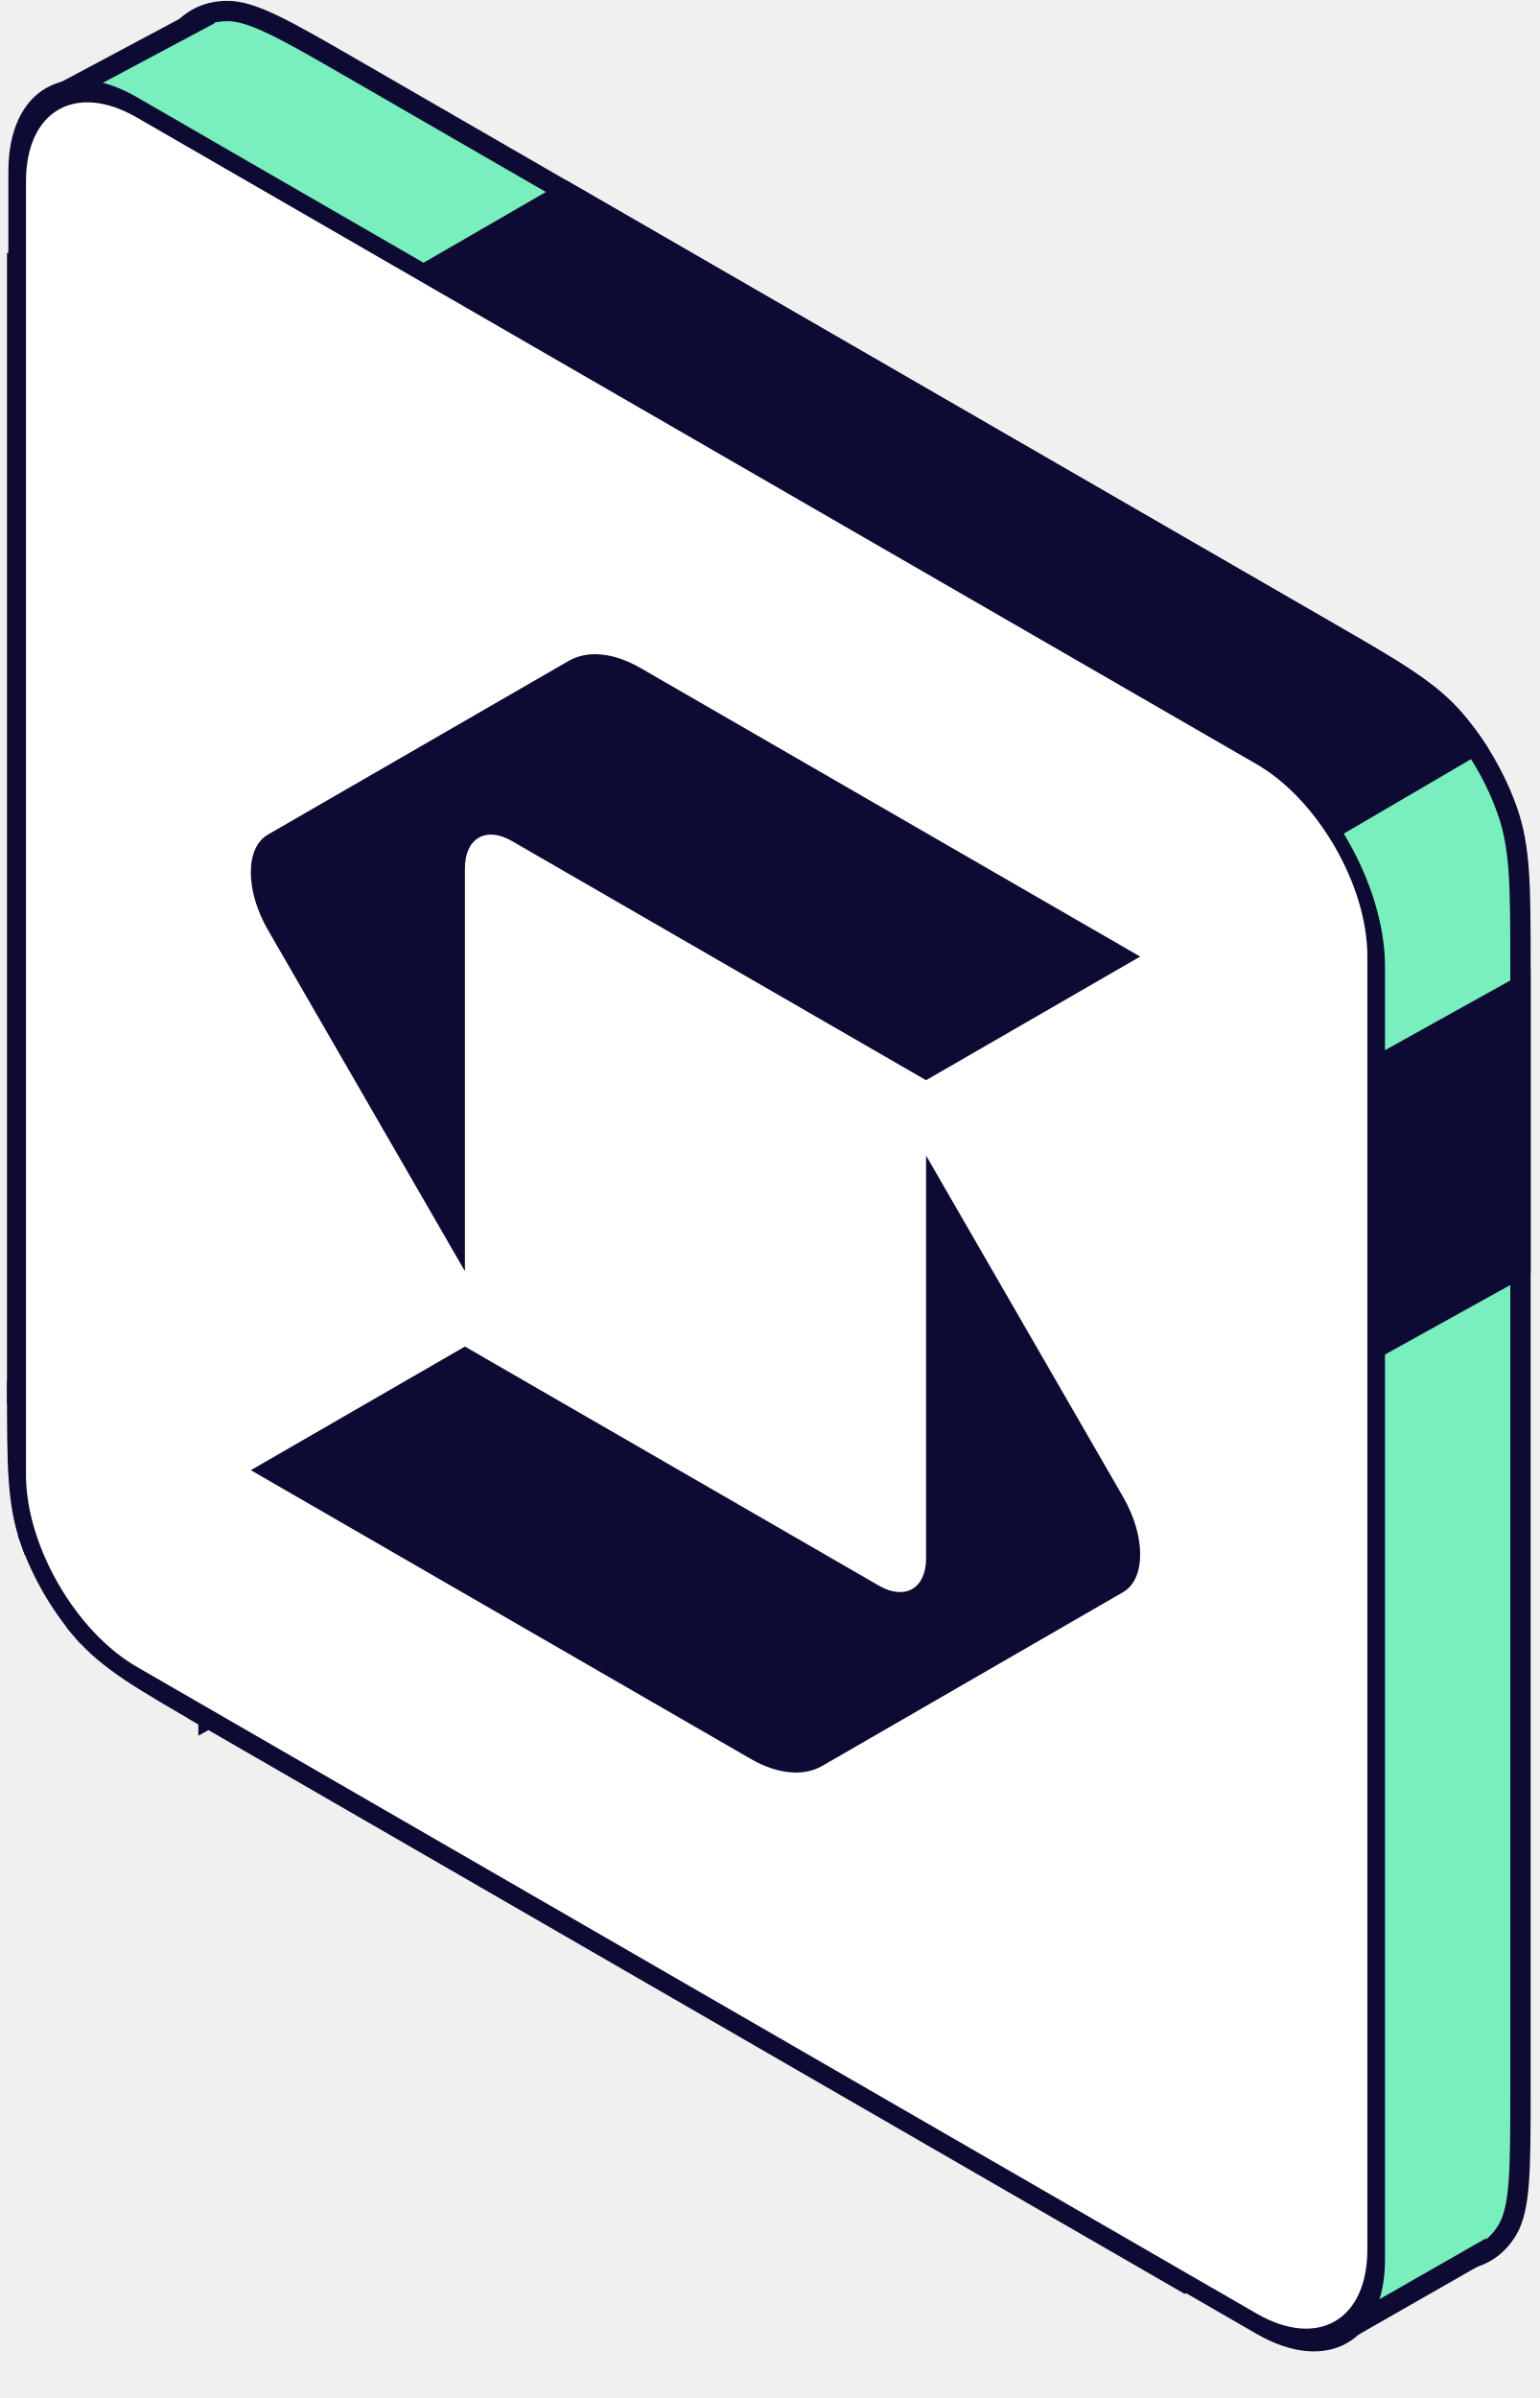
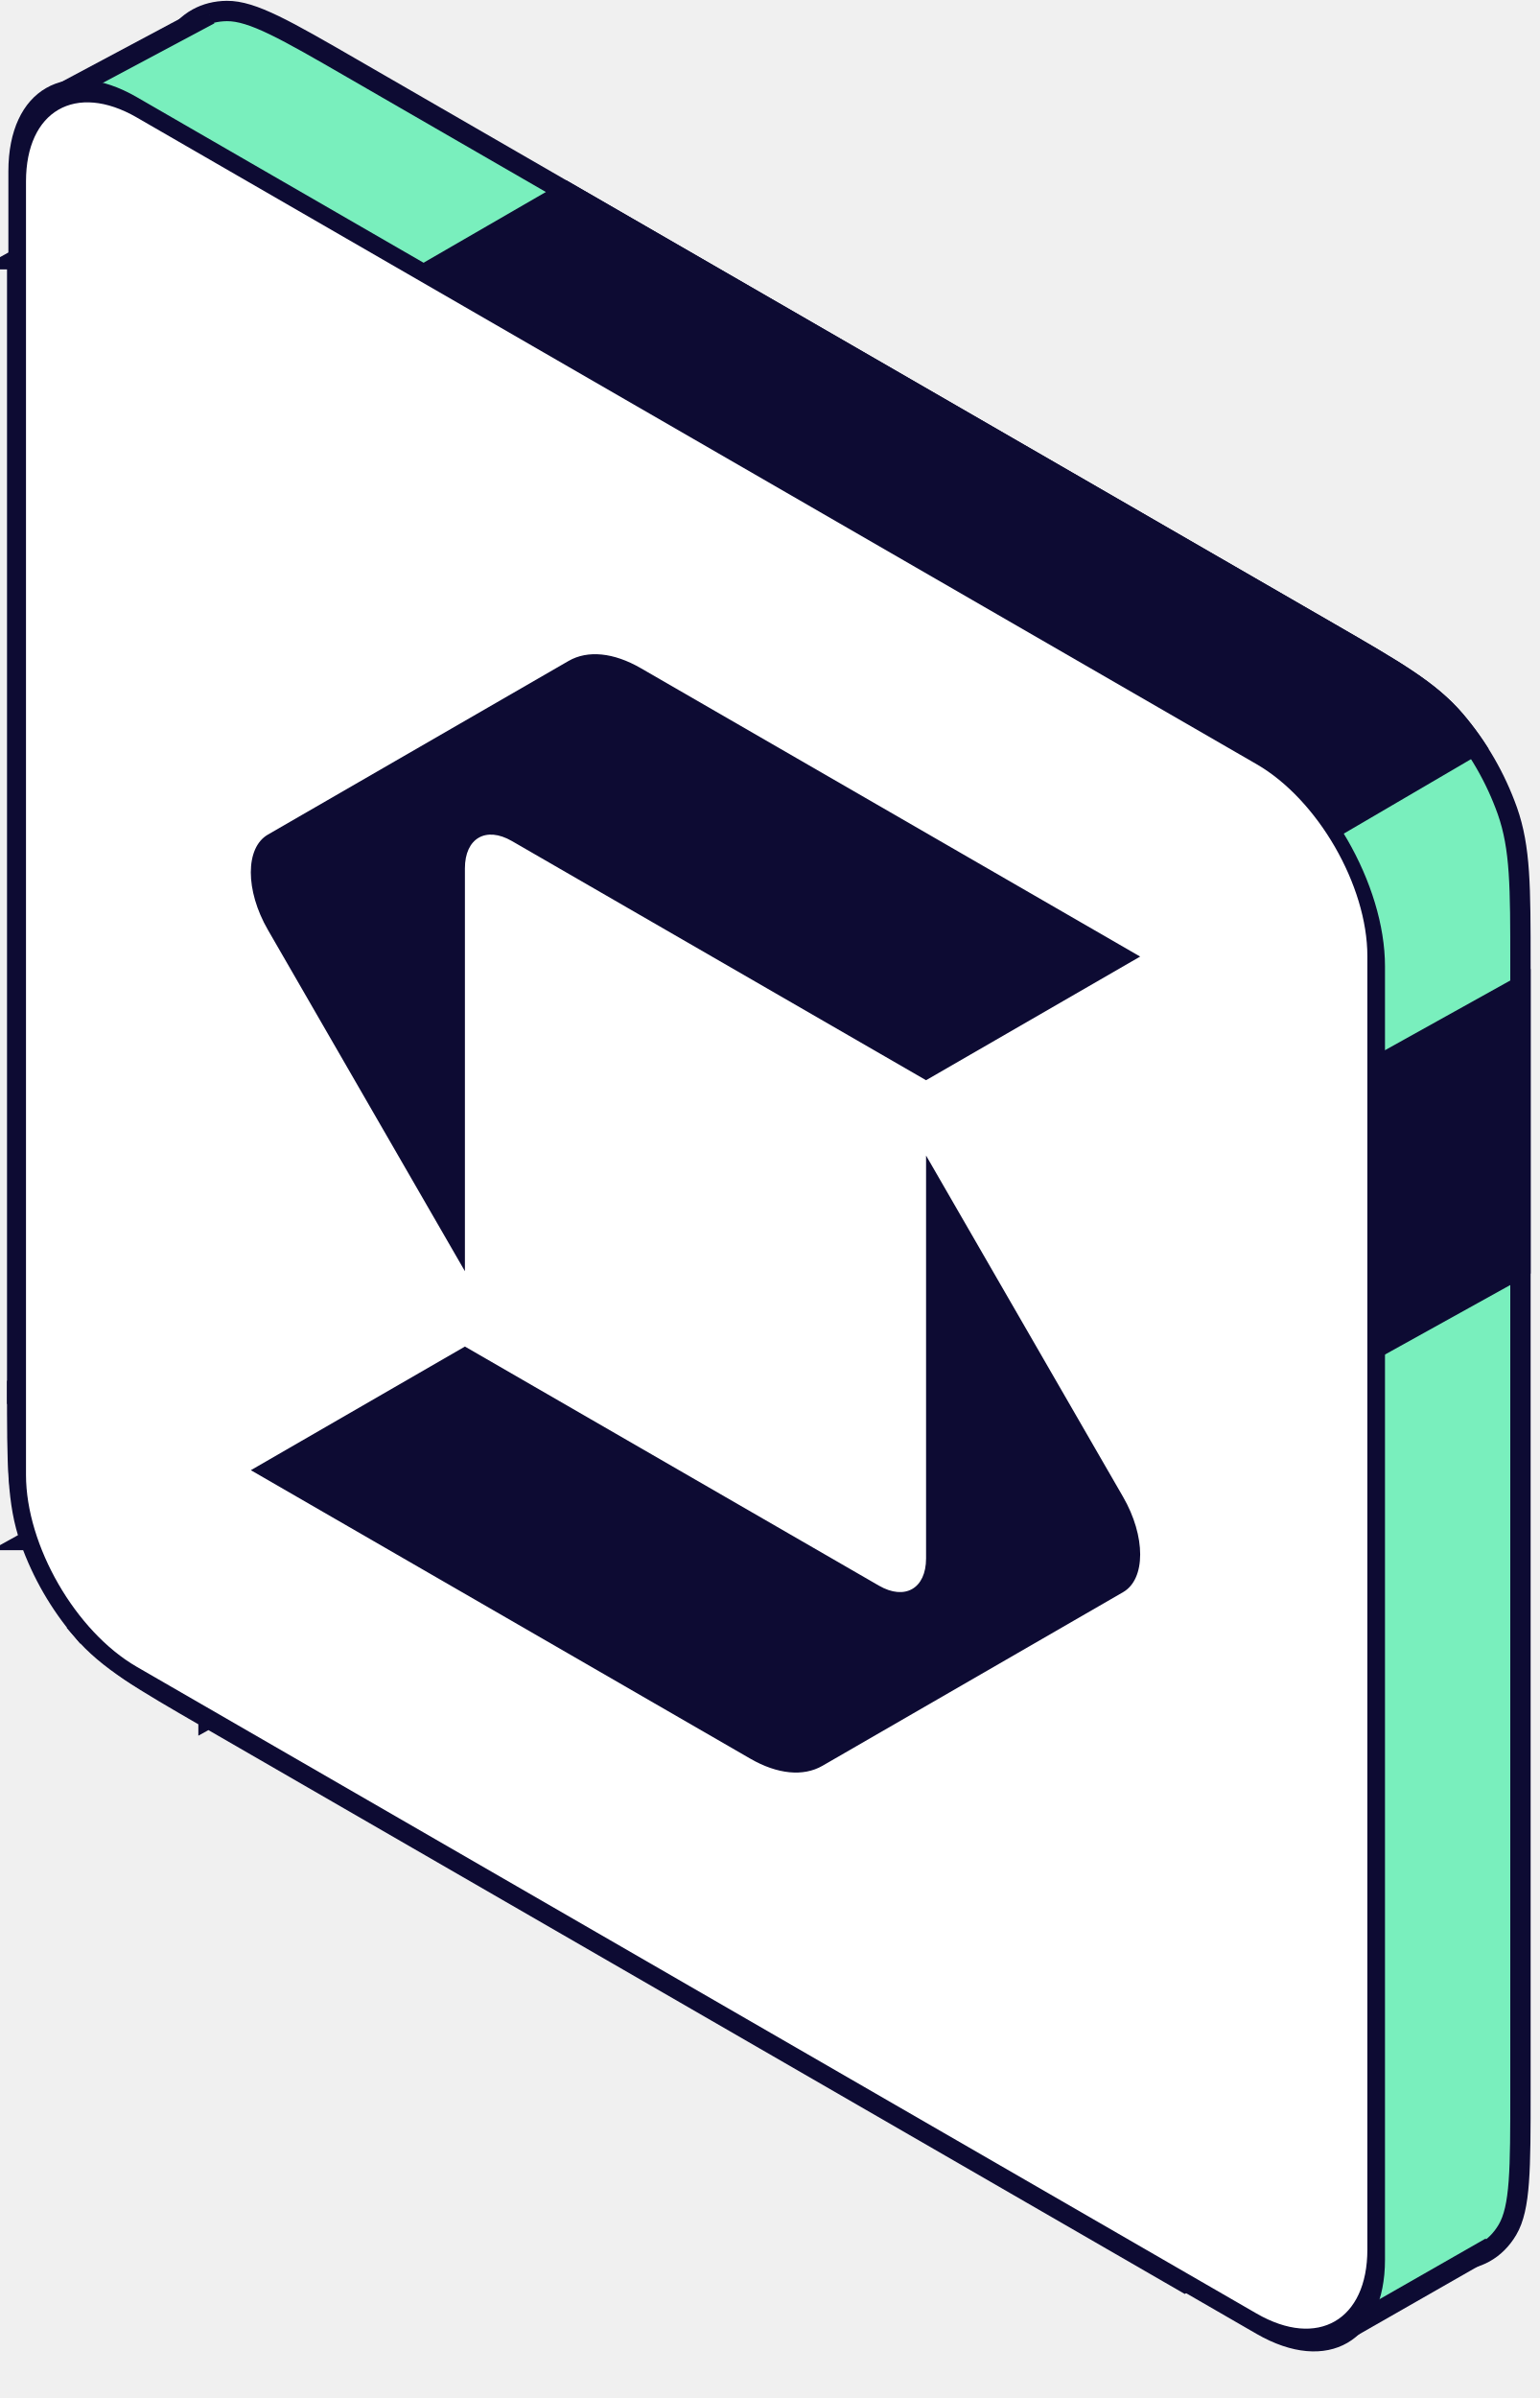
- <svg xmlns="http://www.w3.org/2000/svg" width="140" height="218" viewBox="0 0 140 218" fill="none">
-   <path d="M14.684 16.295C14.684 9.262 14.684 5.746 15.869 3.744C16.407 2.835 17.111 2.139 17.948 1.676C18.732 1.242 19.632 1.011 20.622 1C22.948 0.975 25.993 2.733 32.084 6.249L120.865 57.507C126.956 61.024 130.001 62.782 132.327 65.494C134.373 67.879 136.037 70.76 137.08 73.725C138.265 77.096 138.265 80.612 138.265 87.645L138.265 190.161C138.265 197.194 138.265 200.71 137.08 202.712C136.542 203.62 135.839 204.316 135.003 204.779C134.219 205.214 133.318 205.445 132.327 205.456C130.001 205.481 126.956 203.723 120.865 200.207L32.084 148.949C25.993 145.433 22.948 143.674 20.622 140.963C18.575 138.577 16.912 135.696 15.869 132.731C14.684 129.36 14.684 125.844 14.684 118.811L14.684 16.295Z" fill="#79EFBD" stroke="#0D0B33" stroke-width="1.85" />
-   <path d="M2.75 140.003C3.793 142.967 5.456 145.849 7.503 148.234L20.622 140.962C18.576 138.577 16.912 135.695 15.869 132.73L2.75 140.003Z" fill="#79EFBD" stroke="#0D0B33" stroke-width="1.85" />
-   <path d="M2.748 140.003C1.562 136.632 1.562 133.116 1.562 126.083L14.682 118.811C14.682 125.843 14.682 129.36 15.867 132.73L2.748 140.003Z" fill="#79EFBD" stroke="#0D0B33" stroke-width="1.85" />
-   <path d="M18.962 156.219L18.962 156.22L32.082 148.947L32.081 148.947C25.991 145.431 22.946 143.673 20.619 140.961L7.5 148.233C9.826 150.945 12.872 152.703 18.962 156.219Z" fill="#79EFBD" stroke="#0D0B33" stroke-width="1.85" />
-   <path d="M1.562 23.567L1.562 126.083L14.682 118.811L14.682 16.295L1.562 23.567Z" fill="#79EFBD" stroke="#0D0B33" stroke-width="1.85" />
-   <path d="M18.965 156.221L107.746 207.479L120.865 200.207L32.084 148.949L18.965 156.221Z" fill="#79EFBD" stroke="#0D0B33" stroke-width="1.85" />
-   <path d="M5.062 8.805C3.877 10.806 2.562 16.035 2.562 23.067L19.062 16.305C19.062 9.272 17.877 3.307 19.062 1.305L5.062 8.805Z" fill="#79EFBD" />
-   <path d="M4.062 9.305L19.062 1.305" stroke="#0D0B33" stroke-width="1.85" stroke-linejoin="round" />
-   <mask id="mask0_7358_10611" style="mask-type:alpha" maskUnits="userSpaceOnUse" x="13" y="0" width="127" height="207">
-     <path d="M14.684 16.295C14.684 9.262 14.684 5.746 15.869 3.744C16.407 2.835 17.111 2.139 17.948 1.676C18.732 1.242 19.632 1.011 20.622 1C22.948 0.975 25.993 2.733 32.084 6.249L120.865 57.507C126.956 61.024 130.001 62.782 132.327 65.494C134.373 67.879 136.037 70.76 137.08 73.725C138.265 77.096 138.265 80.612 138.265 87.645L138.265 190.161C138.265 197.194 138.265 200.71 137.08 202.712C136.542 203.62 135.839 204.316 135.003 204.779C134.219 205.214 133.318 205.445 132.327 205.456C130.001 205.481 126.956 203.723 120.865 200.207L32.084 148.949C25.993 145.433 22.948 143.674 20.622 140.963C18.575 138.577 16.912 135.696 15.869 132.731C14.684 129.36 14.684 125.844 14.684 118.811L14.684 16.295Z" fill="#79EFBD" stroke="#0D0B33" stroke-width="1.85" />
+ <svg xmlns="http://www.w3.org/2000/svg" width="140" height="218" fill="none">
+   <path fill="#79EFBD" stroke="#0D0B33" stroke-width="1.85" d="M14.684 16.295c0-7.033 0-10.549 1.185-12.55.538-.91 1.242-1.606 2.079-2.07.784-.433 1.684-.664 2.674-.675 2.326-.025 5.371 1.733 11.462 5.25l88.781 51.257c6.091 3.517 9.136 5.275 11.462 7.987a26.217 26.217 0 0 1 4.753 8.231c1.185 3.37 1.185 6.887 1.185 13.92v102.516c0 7.033 0 10.549-1.185 12.551-.538.908-1.241 1.604-2.077 2.067-.784.435-1.685.666-2.676.677-2.326.025-5.371-1.733-11.462-5.249l-88.781-51.258c-6.09-3.516-9.136-5.275-11.463-7.986a26.21 26.21 0 0 1-4.752-8.232c-1.185-3.371-1.185-6.887-1.185-13.92V16.295Z" />
+   <path fill="#79EFBD" stroke="#0D0B33" stroke-width="1.85" d="M2.75 140.003a26.205 26.205 0 0 0 4.753 8.231l13.119-7.272a26.198 26.198 0 0 1-4.753-8.232L2.75 140.003ZM2.748 140.003c-1.186-3.371-1.186-6.887-1.186-13.92l13.12-7.272c0 7.032 0 10.549 1.185 13.919l-13.12 7.273Z" />
+   <path fill="#79EFBD" stroke="#0D0B33" stroke-width="1.85" d="M18.962 156.219v.001l13.12-7.273c-6.091-3.516-9.136-5.274-11.463-7.986L7.5 148.233c2.326 2.712 5.372 4.47 11.462 7.986ZM1.563 23.567v102.516l13.119-7.272V16.295l-13.12 7.272ZM18.965 156.221l88.781 51.258 13.119-7.272-88.78-51.258-13.12 7.272Z" />
+   <path fill="#79EFBD" d="M5.063 8.805c-1.186 2.002-2.5 7.23-2.5 14.262l16.5-6.762c0-7.033-1.186-12.998 0-15l-14 7.5Z" />
+   <path stroke="#0D0B33" stroke-linejoin="round" stroke-width="1.85" d="m4.063 9.305 15-8" />
+   <mask id="a" width="127" height="207" x="13" y="0" maskUnits="userSpaceOnUse" style="mask-type:alpha">
+     <path fill="#79EFBD" stroke="#0D0B33" stroke-width="1.85" d="M14.684 16.295c0-7.033 0-10.549 1.185-12.55.538-.91 1.242-1.606 2.079-2.07.784-.433 1.684-.664 2.674-.675 2.326-.025 5.371 1.733 11.462 5.25l88.781 51.257c6.091 3.517 9.136 5.275 11.462 7.987a26.217 26.217 0 0 1 4.753 8.231c1.185 3.37 1.185 6.887 1.185 13.92v102.516c0 7.033 0 10.549-1.185 12.551-.538.908-1.241 1.604-2.077 2.067-.784.435-1.685.666-2.676.677-2.326.025-5.371-1.733-11.462-5.249l-88.781-51.258c-6.09-3.516-9.136-5.275-11.463-7.986a26.21 26.21 0 0 1-4.752-8.232c-1.185-3.371-1.185-6.887-1.185-13.92V16.295Z" />
  </mask>
-   <g mask="url(#mask0_7358_10611)">
-     <path d="M86.655 -3.946C113.633 17.274 125.226 32.588 140.398 65.135L58.957 112.789L15.853 36.989L86.655 -3.946Z" fill="#0D0B33" />
-     <path d="M148.084 83.16C151.077 95.233 151.959 100.836 152.163 108.598L73.649 152.146L61.731 131.188L148.084 83.16Z" fill="#0D0B33" />
+   <g fill="#0D0B33" mask="url(#a)">
+     <path d="M86.655-3.946c26.978 21.22 38.571 36.534 53.743 69.081l-81.44 47.654-43.105-75.8L86.655-3.947ZM148.084 83.16c2.993 12.073 3.875 17.676 4.079 25.438l-78.514 43.548-11.918-20.958 86.353-48.028Z" />
  </g>
-   <path d="M133.563 205.568C134.748 203.567 136.063 198.338 136.063 191.306L119.563 198.068C119.563 205.101 120.748 211.067 119.562 213.068L133.563 205.568Z" fill="#79EFBD" />
-   <path d="M135.562 204.305L121.563 212.305" stroke="#0D0B33" stroke-width="1.85" stroke-linejoin="round" />
-   <rect width="142.7" height="142.7" rx="12.56" transform="matrix(0.866025 0.5 -2.20305e-08 1 1.5625 3.47461)" fill="white" stroke="#0D0B33" stroke-width="1.85" />
-   <path d="M58.264 60.738C55.803 59.317 53.442 59.083 51.702 60.088L24.362 75.873C23.326 76.471 22.809 77.739 22.809 79.306C22.809 80.873 23.326 82.74 24.362 84.533L42.278 115.565L42.278 78.94C42.278 76.206 44.182 75.09 46.549 76.457C56.55 82.23 80.893 96.285 84.213 98.202L103.683 86.961L58.264 60.738Z" fill="#0D0B33" />
-   <path d="M42.279 122.413L79.928 144.15C82.295 145.517 84.214 144.409 84.214 141.675L84.214 105.05L102.131 136.082C103.166 137.876 103.684 139.742 103.684 141.309C103.684 142.876 103.166 144.144 102.131 144.742L74.791 160.527C73.05 161.532 70.69 161.299 68.228 159.877L22.809 133.654L42.279 122.413Z" fill="#0D0B33" />
+   <path fill="#79EFBD" d="M133.563 205.568c1.185-2.001 2.5-7.23 2.5-14.262l-16.5 6.762c0 7.033 1.185 12.999-.001 15l14.001-7.5Z" />
+   <path stroke="#0D0B33" stroke-linejoin="round" stroke-width="1.85" d="m135.562 204.305-13.999 8" />
+   <rect width="142.7" height="142.7" fill="#fff" stroke="#0D0B33" stroke-width="1.85" rx="12.56" transform="matrix(.86603 .5 0 1 1.563 3.475)" />
+   <path fill="#0D0B33" d="M58.264 60.738c-2.461-1.421-4.822-1.655-6.563-.65l-27.34 15.785c-1.035.598-1.552 1.866-1.552 3.433 0 1.567.517 3.434 1.553 5.227l17.916 31.032V78.94c0-2.734 1.904-3.85 4.271-2.483l37.664 21.745 19.47-11.241-45.419-26.223ZM42.28 122.413l37.648 21.737c2.367 1.367 4.286.259 4.286-2.475V105.05l17.917 31.032c1.035 1.794 1.553 3.66 1.553 5.227 0 1.567-.518 2.835-1.553 3.433l-27.34 15.785c-1.74 1.005-4.101.772-6.563-.65L22.81 133.654l19.47-11.241Z" />
</svg>
